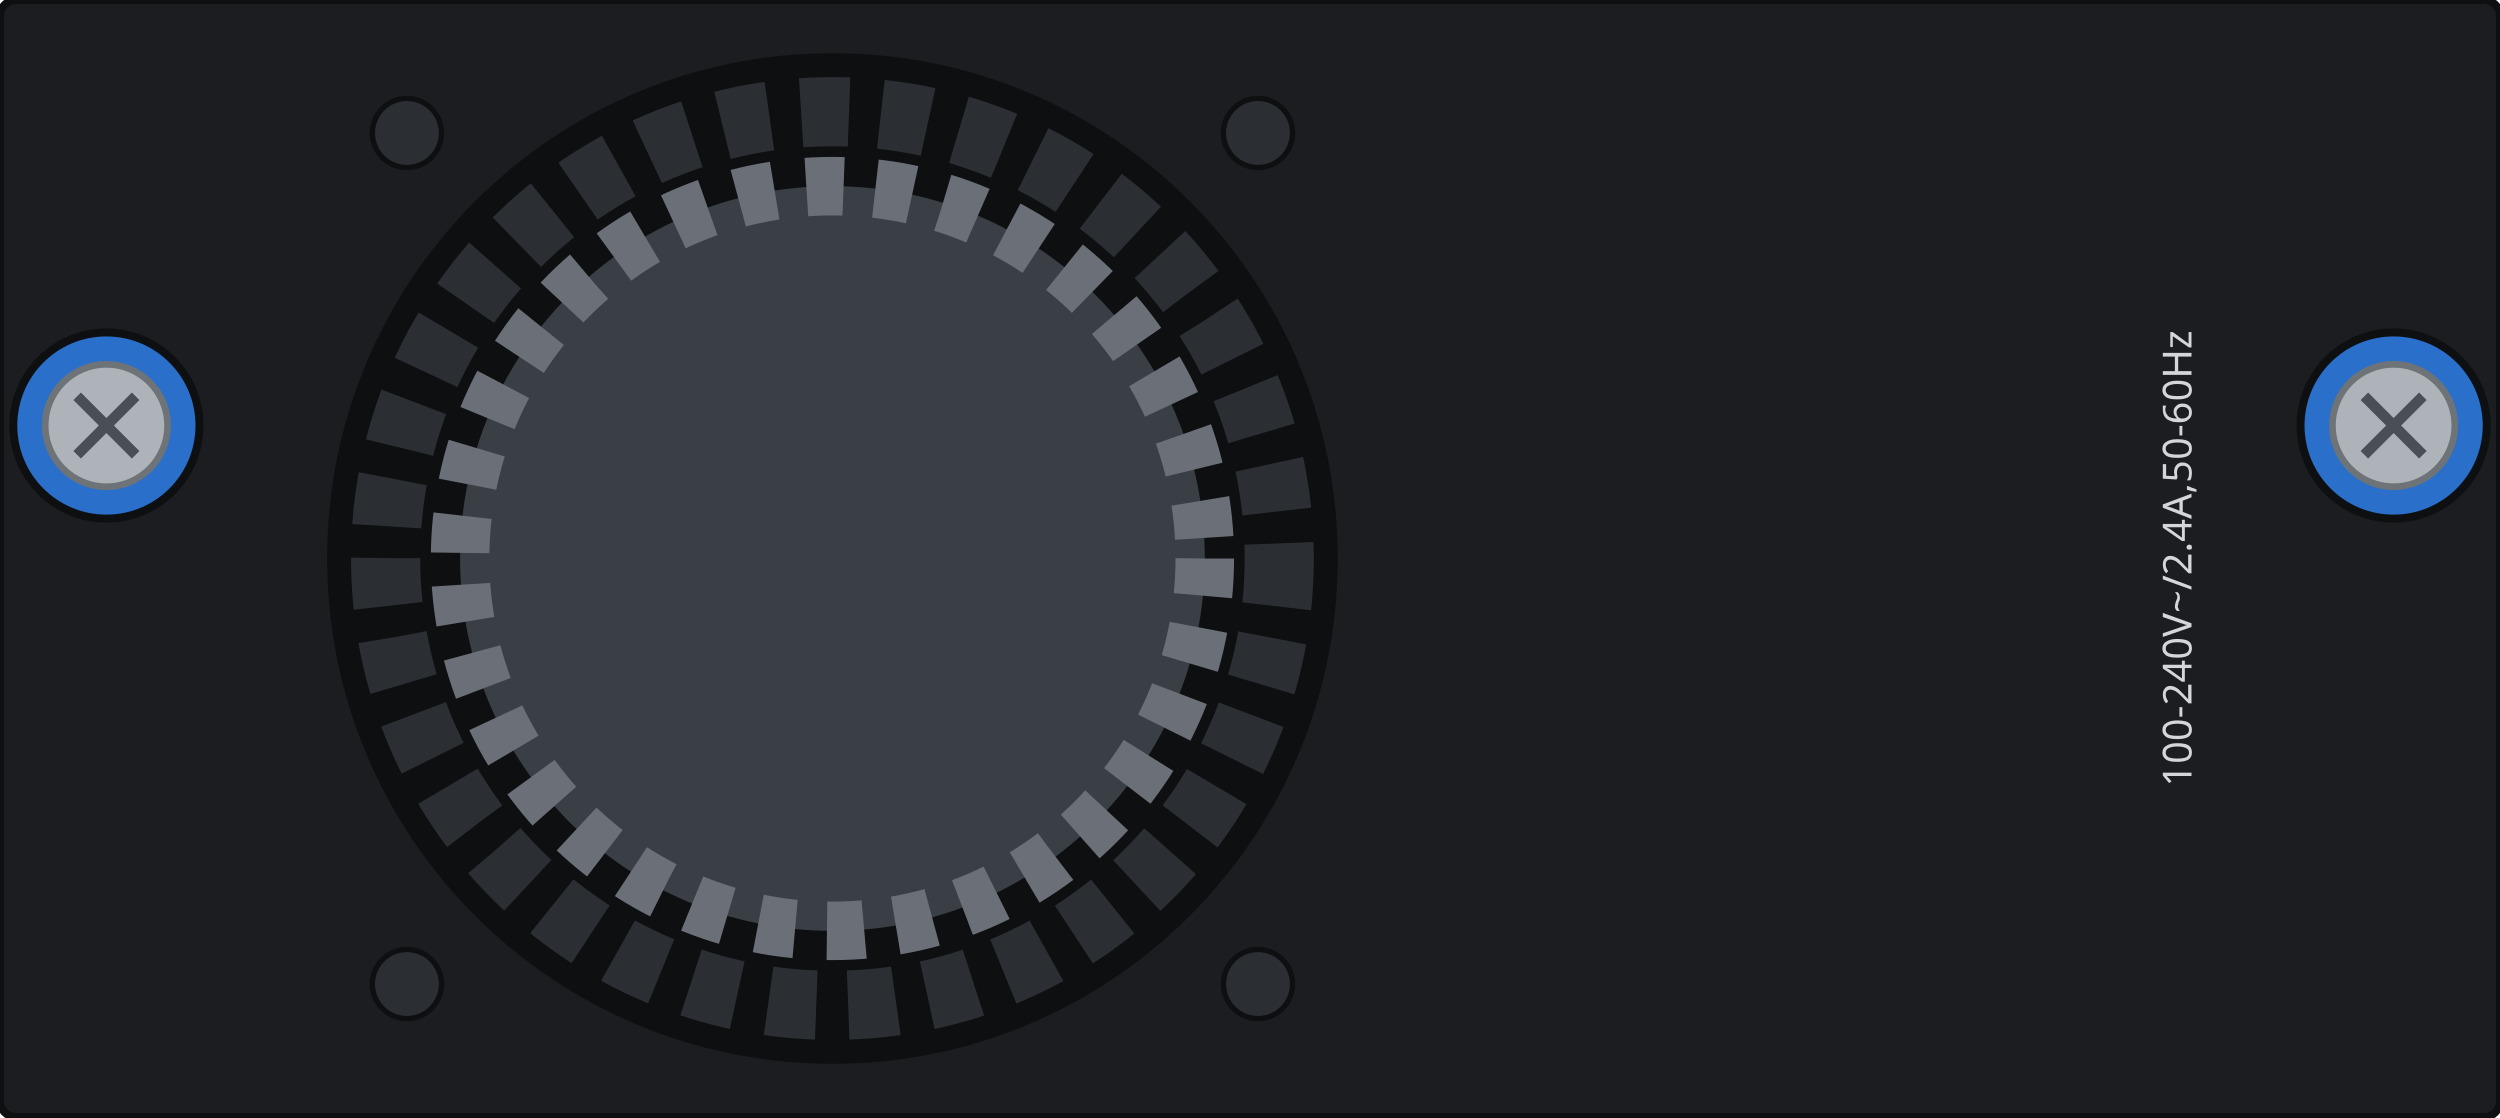
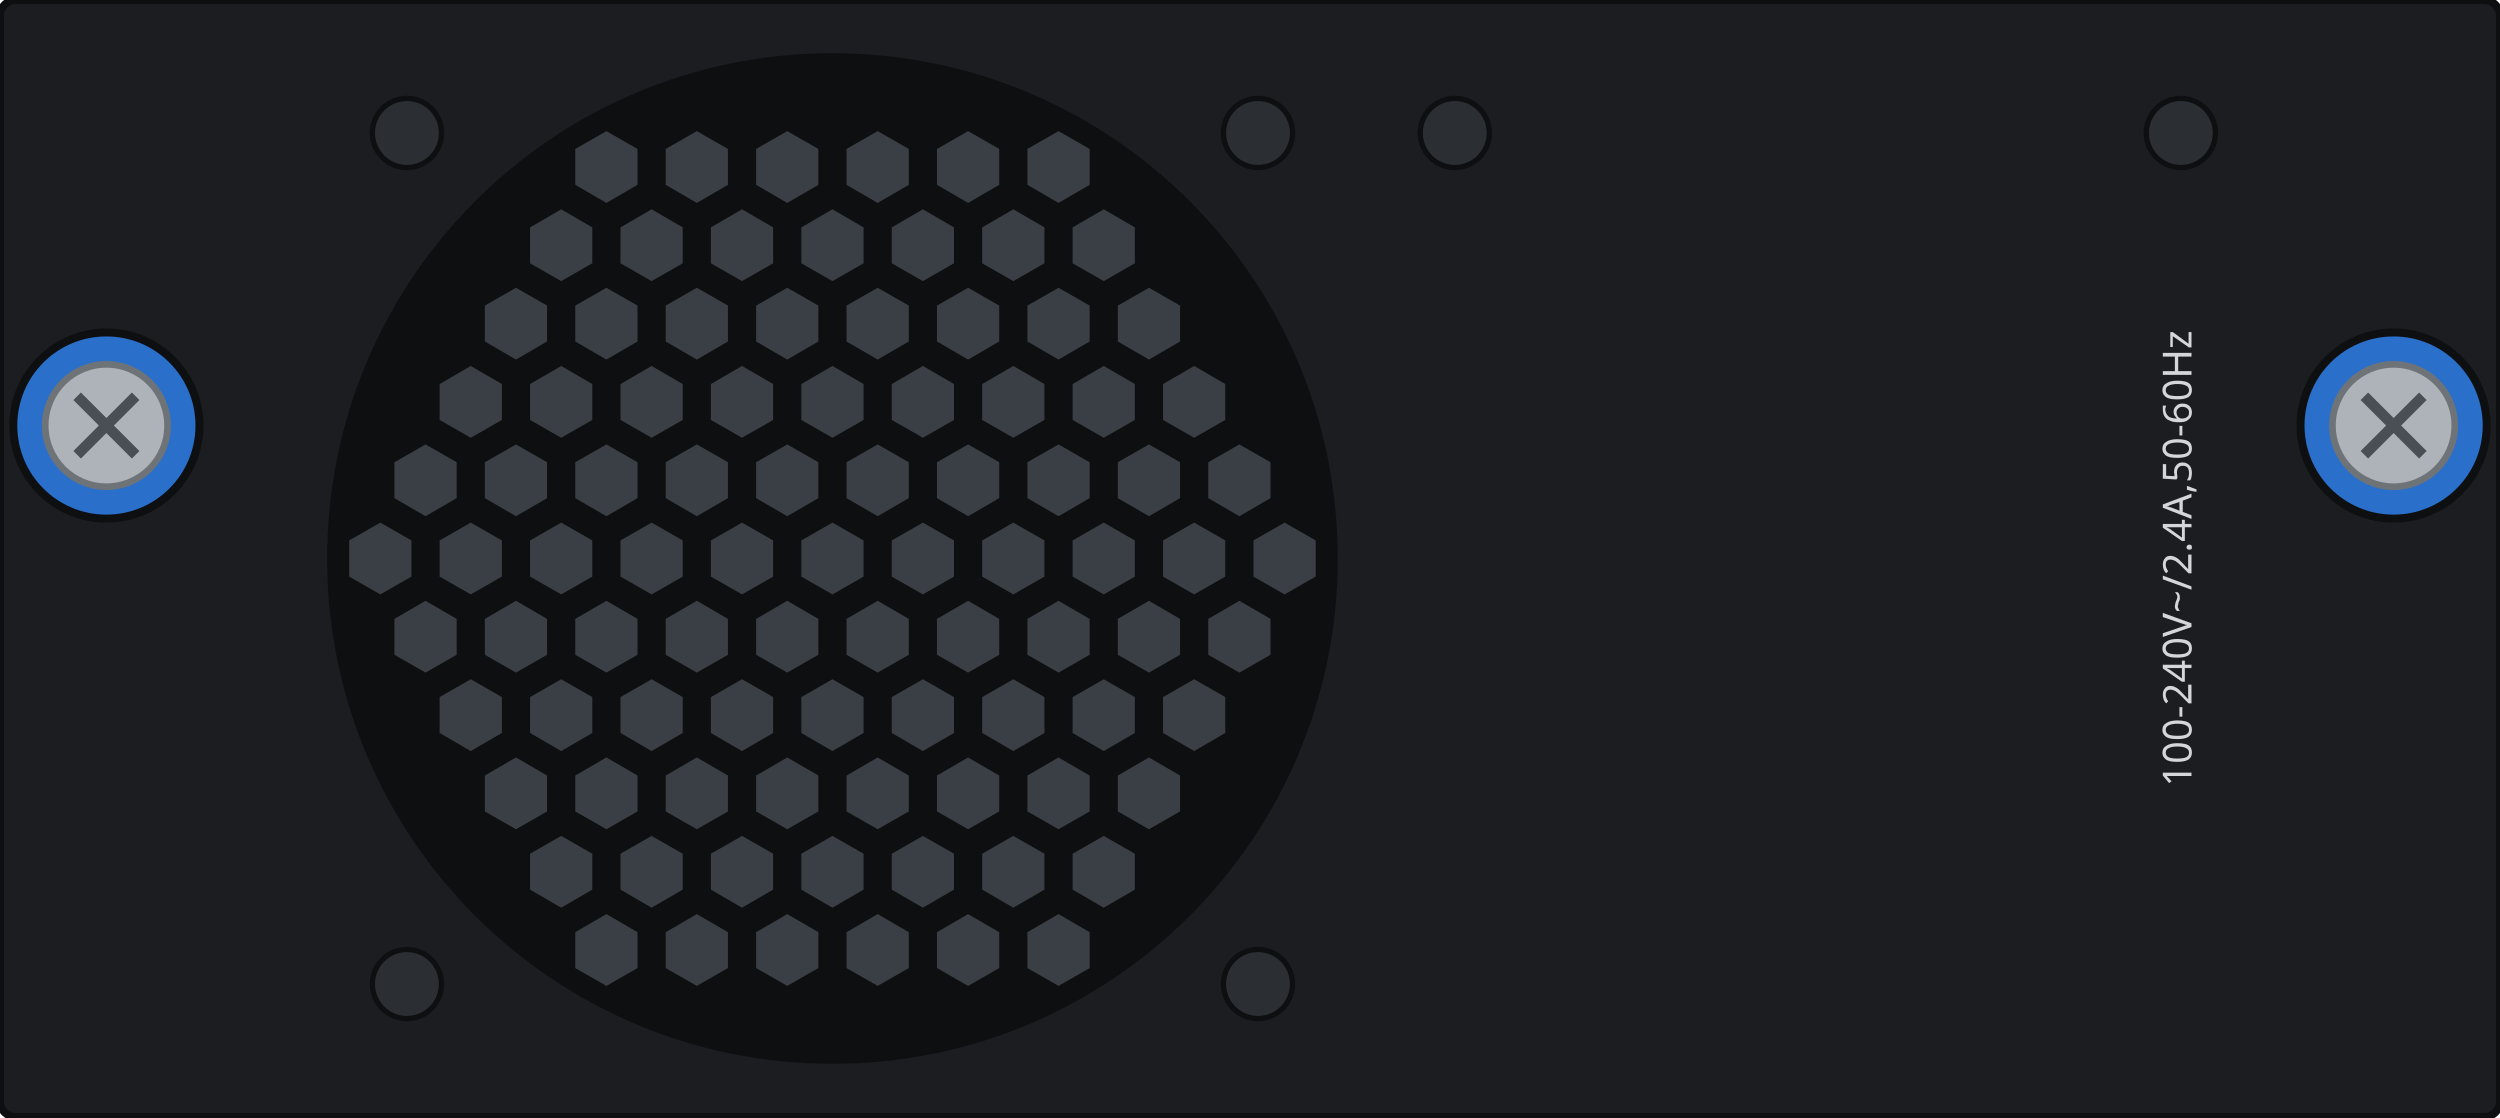
<svg xmlns="http://www.w3.org/2000/svg" width="94mm" height="42mm" viewBox="0 0 94 42">
  <rect id="body" x="0" y="0" width="94" height="42" rx="0.6" fill="#1b1d20" stroke="#0d0f11" stroke-width="0.3" />
  <g id="fan-grille">
-     <circle cx="31.3" cy="21" r="19" fill="#0d0f11" />
-     <circle cx="31.3" cy="21" r="14" fill="#3a3f45" />
-     <circle cx="31.3" cy="21" r="14" fill="none" stroke="#6b7078" stroke-width="2.2" stroke-dasharray="1.4 1.2" />
-     <circle cx="31.3" cy="21" r="16.8" fill="none" stroke="#2b2f33" stroke-width="2.6" stroke-dasharray="1.8 1.2" />
+     <circle cx="31.3" cy="21.0" r="19.0" fill="#0d0f11" />
+     <path d="M22.80 4.93 L21.63 5.60 L21.63 6.95 L22.80 7.63 L23.97 6.95 L23.97 5.60 Z M26.20 4.93 L25.03 5.60 L25.03 6.95 L26.20 7.63 L27.37 6.95 L27.37 5.60 Z M29.60 4.93 L28.43 5.60 L28.43 6.95 L29.60 7.63 L30.77 6.95 L30.77 5.60 Z M33.00 4.93 L31.83 5.60 L31.83 6.95 L33.00 7.63 L34.17 6.95 L34.17 5.60 Z M36.40 4.93 L35.23 5.60 L35.23 6.95 L36.40 7.63 L37.57 6.95 L37.57 5.60 Z M39.80 4.93 L38.63 5.60 L38.63 6.95 L39.80 7.63 L40.97 6.95 L40.97 5.60 Z M21.10 7.87 L19.93 8.55 L19.93 9.90 L21.10 10.57 L22.27 9.90 L22.27 8.55 Z M24.50 7.87 L23.33 8.55 L23.33 9.90 L24.50 10.57 L25.67 9.90 L25.67 8.55 Z M27.90 7.87 L26.73 8.55 L26.73 9.90 L27.90 10.57 L29.07 9.90 L29.07 8.55 Z M31.30 7.87 L30.13 8.55 L30.13 9.90 L31.30 10.57 L32.47 9.90 L32.47 8.55 Z M34.70 7.87 L33.53 8.55 L33.53 9.90 L34.70 10.57 L35.87 9.90 L35.87 8.55 Z M38.10 7.87 L36.93 8.55 L36.93 9.90 L38.10 10.57 L39.27 9.90 L39.27 8.55 Z M41.50 7.87 L40.33 8.55 L40.33 9.90 L41.50 10.57 L42.67 9.90 L42.67 8.55 Z M19.40 10.82 L18.23 11.49 L18.23 12.84 L19.40 13.52 L20.57 12.84 L20.57 11.49 Z M22.80 10.82 L21.63 11.49 L21.63 12.84 L22.80 13.52 L23.97 12.84 L23.97 11.49 Z M26.20 10.82 L25.03 11.49 L25.03 12.84 L26.20 13.52 L27.37 12.84 L27.37 11.49 Z M29.60 10.82 L28.43 11.49 L28.43 12.84 L29.60 13.52 L30.77 12.84 L30.77 11.49 Z M33.00 10.82 L31.83 11.49 L31.83 12.84 L33.00 13.52 L34.17 12.84 L34.17 11.49 Z M36.40 10.82 L35.23 11.49 L35.23 12.84 L36.40 13.52 L37.57 12.84 L37.57 11.49 Z M39.80 10.82 L38.63 11.49 L38.63 12.84 L39.80 13.52 L40.97 12.84 L40.97 11.49 Z M43.20 10.82 L42.03 11.49 L42.03 12.84 L43.20 13.52 L44.37 12.84 L44.37 11.49 Z M17.70 13.76 L16.53 14.44 L16.53 15.79 L17.70 16.46 L18.87 15.79 L18.87 14.44 Z M21.10 13.76 L19.93 14.44 L19.93 15.79 L21.10 16.46 L22.27 15.79 L22.27 14.44 Z M24.50 13.76 L23.33 14.44 L23.33 15.79 L24.50 16.46 L25.67 15.79 L25.67 14.44 Z M27.90 13.76 L26.73 14.44 L26.73 15.79 L27.90 16.46 L29.07 15.79 L29.07 14.44 Z M31.30 13.76 L30.13 14.44 L30.13 15.79 L31.30 16.46 L32.47 15.79 L32.47 14.44 Z M34.70 13.76 L33.53 14.44 L33.53 15.79 L34.70 16.46 L35.87 15.79 L35.87 14.44 Z M38.10 13.76 L36.93 14.44 L36.93 15.79 L38.10 16.46 L39.27 15.79 L39.27 14.44 Z M41.50 13.76 L40.33 14.44 L40.33 15.79 L41.50 16.46 L42.67 15.79 L42.67 14.44 Z M44.90 13.76 L43.73 14.44 L43.73 15.79 L44.90 16.46 L46.07 15.79 L46.07 14.44 Z M16.00 16.71 L14.83 17.38 L14.83 18.73 L16.00 19.41 L17.17 18.73 L17.17 17.38 Z M19.40 16.71 L18.23 17.38 L18.23 18.73 L19.40 19.41 L20.57 18.73 L20.57 17.38 Z M22.80 16.71 L21.63 17.38 L21.63 18.73 L22.80 19.41 L23.97 18.73 L23.97 17.38 Z M26.20 16.71 L25.03 17.38 L25.03 18.73 L26.20 19.41 L27.37 18.73 L27.37 17.38 Z M29.60 16.71 L28.43 17.38 L28.43 18.73 L29.60 19.41 L30.77 18.73 L30.77 17.38 Z M33.00 16.71 L31.83 17.38 L31.83 18.73 L33.00 19.41 L34.17 18.73 L34.17 17.38 Z M36.40 16.71 L35.23 17.38 L35.23 18.73 L36.40 19.41 L37.57 18.73 L37.57 17.38 Z M39.80 16.71 L38.63 17.38 L38.63 18.73 L39.80 19.41 L40.97 18.73 L40.97 17.38 Z M43.20 16.71 L42.03 17.38 L42.03 18.73 L43.20 19.41 L44.37 18.73 L44.37 17.38 Z M46.60 16.71 L45.43 17.38 L45.43 18.73 L46.60 19.41 L47.77 18.73 L47.77 17.38 Z M14.30 19.65 L13.13 20.32 L13.13 21.68 L14.30 22.35 L15.47 21.68 L15.47 20.32 Z M17.70 19.65 L16.53 20.32 L16.53 21.68 L17.70 22.35 L18.87 21.68 L18.87 20.32 Z M21.10 19.65 L19.93 20.32 L19.93 21.68 L21.10 22.35 L22.27 21.68 L22.27 20.32 Z M24.50 19.65 L23.33 20.32 L23.33 21.68 L24.50 22.35 L25.67 21.68 L25.67 20.32 Z M27.90 19.65 L26.73 20.32 L26.73 21.68 L27.90 22.35 L29.07 21.68 L29.07 20.32 Z M31.30 19.65 L30.13 20.32 L30.13 21.68 L31.30 22.35 L32.47 21.68 L32.47 20.32 Z M34.70 19.65 L33.53 20.32 L33.53 21.68 L34.70 22.35 L35.87 21.68 L35.87 20.32 Z M38.10 19.65 L36.93 20.32 L36.93 21.68 L38.10 22.35 L39.27 21.68 L39.27 20.32 Z M41.50 19.65 L40.33 20.32 L40.33 21.68 L41.50 22.35 L42.67 21.68 L42.67 20.32 Z M44.90 19.65 L43.73 20.32 L43.73 21.68 L44.90 22.35 L46.07 21.68 L46.07 20.32 Z M48.30 19.65 L47.13 20.32 L47.13 21.68 L48.30 22.35 L49.47 21.68 L49.47 20.32 Z M16.00 22.59 L14.83 23.27 L14.83 24.62 L16.00 25.29 L17.17 24.62 L17.17 23.27 Z M19.40 22.59 L18.23 23.27 L18.23 24.62 L19.40 25.29 L20.57 24.62 L20.57 23.27 Z M22.80 22.59 L21.63 23.27 L21.63 24.62 L22.80 25.29 L23.97 24.62 L23.97 23.27 Z M26.20 22.59 L25.03 23.27 L25.03 24.62 L26.20 25.29 L27.37 24.62 L27.37 23.27 Z M29.60 22.59 L28.43 23.27 L28.43 24.62 L29.60 25.29 L30.77 24.62 L30.77 23.27 Z M33.00 22.59 L31.83 23.27 L31.83 24.62 L33.00 25.29 L34.17 24.62 L34.17 23.27 Z M36.40 22.59 L35.23 23.27 L35.23 24.62 L36.40 25.29 L37.57 24.62 L37.57 23.27 Z M39.80 22.59 L38.63 23.27 L38.63 24.62 L39.80 25.29 L40.97 24.62 L40.97 23.27 Z M43.20 22.59 L42.03 23.27 L42.03 24.62 L43.20 25.29 L44.37 24.62 L44.37 23.27 Z M46.60 22.59 L45.43 23.27 L45.43 24.62 L46.60 25.29 L47.77 24.62 L47.77 23.27 Z M17.70 25.54 L16.53 26.21 L16.53 27.56 L17.70 28.24 L18.87 27.56 L18.87 26.21 Z M21.10 25.54 L19.93 26.21 L19.93 27.56 L21.10 28.24 L22.27 27.56 L22.27 26.21 Z M24.50 25.54 L23.33 26.21 L23.33 27.56 L24.50 28.24 L25.67 27.56 L25.67 26.21 Z M27.90 25.54 L26.73 26.21 L26.73 27.56 L27.90 28.24 L29.07 27.56 L29.07 26.21 Z M31.30 25.54 L30.13 26.21 L30.13 27.56 L31.30 28.24 L32.47 27.56 L32.47 26.21 Z M34.70 25.54 L33.53 26.21 L33.53 27.56 L34.70 28.24 L35.87 27.56 L35.87 26.21 Z M38.10 25.54 L36.93 26.21 L36.93 27.56 L38.10 28.24 L39.27 27.56 L39.27 26.21 Z M41.50 25.54 L40.33 26.21 L40.33 27.56 L41.50 28.24 L42.67 27.56 L42.67 26.21 Z M44.90 25.54 L43.73 26.21 L43.73 27.56 L44.90 28.24 L46.07 27.56 L46.07 26.21 Z M19.40 28.48 L18.23 29.16 L18.23 30.51 L19.40 31.18 L20.57 30.51 L20.57 29.16 Z M22.80 28.48 L21.63 29.16 L21.63 30.51 L22.80 31.18 L23.97 30.51 L23.97 29.16 Z M26.20 28.48 L25.03 29.16 L25.03 30.51 L26.20 31.18 L27.37 30.51 L27.37 29.16 Z M29.60 28.48 L28.43 29.16 L28.43 30.51 L29.60 31.18 L30.77 30.51 L30.77 29.16 Z M33.00 28.48 L31.83 29.16 L31.83 30.51 L33.00 31.18 L34.17 30.51 L34.17 29.16 Z M36.40 28.48 L35.23 29.16 L35.23 30.51 L36.40 31.18 L37.57 30.51 L37.57 29.16 Z M39.80 28.48 L38.63 29.16 L38.63 30.51 L39.80 31.18 L40.97 30.51 L40.97 29.16 Z M43.20 28.48 L42.03 29.16 L42.03 30.51 L43.20 31.18 L44.37 30.51 L44.37 29.16 Z M21.10 31.43 L19.93 32.10 L19.93 33.45 L21.10 34.13 L22.27 33.45 L22.27 32.10 Z M24.50 31.43 L23.33 32.10 L23.33 33.45 L24.50 34.13 L25.67 33.45 L25.67 32.10 Z M27.90 31.43 L26.73 32.10 L26.73 33.45 L27.90 34.13 L29.07 33.45 L29.07 32.10 Z M31.30 31.43 L30.13 32.10 L30.13 33.45 L31.30 34.13 L32.47 33.45 L32.47 32.10 Z M34.70 31.43 L33.53 32.10 L33.53 33.45 L34.70 34.13 L35.87 33.45 L35.87 32.10 Z M38.10 31.43 L36.93 32.10 L36.93 33.45 L38.10 34.13 L39.27 33.45 L39.27 32.10 Z M41.50 31.43 L40.33 32.10 L40.33 33.45 L41.50 34.13 L42.67 33.45 L42.67 32.10 Z M22.80 34.37 L21.63 35.05 L21.63 36.40 L22.80 37.07 L23.97 36.40 L23.97 35.05 Z M26.20 34.37 L25.03 35.05 L25.03 36.40 L26.20 37.07 L27.37 36.40 L27.37 35.05 Z M29.60 34.37 L28.43 35.05 L28.43 36.40 L29.60 37.07 L30.77 36.40 L30.77 35.05 Z M33.00 34.37 L31.83 35.05 L31.83 36.40 L33.00 37.07 L34.17 36.40 L34.17 35.05 Z M36.40 34.37 L35.23 35.05 L35.23 36.40 L36.40 37.07 L37.57 36.40 L37.57 35.05 Z M39.80 34.37 L38.63 35.05 L38.63 36.40 L39.80 37.07 L40.97 36.40 L40.97 35.05 Z" fill="#3a3f45" />
  </g>
  <g id="screws" fill="#2b2f33" stroke="#0d0f11" stroke-width="0.2">
    <circle cx="15.3" cy="5.0" r="1.3" />
    <circle cx="47.3" cy="5.0" r="1.3" />
+     <circle cx="54.7" cy="5.0" r="1.3" />
+     <circle cx="82.0" cy="5.0" r="1.3" />
    <circle cx="15.3" cy="37.0" r="1.3" />
    <circle cx="47.3" cy="37.0" r="1.3" />
  </g>
  <g id="thumbscrew-a">
    <circle cx="4.0" cy="16.0" r="3.5" fill="#2a6fc9" stroke="#0d0f11" stroke-width="0.3" />
    <circle cx="4.0" cy="16.0" r="2.3" fill="#aeb3b9" stroke="#6e7378" stroke-width="0.25" />
    <path d="M 2.9 14.9 L 5.1 17.1 M 5.1 14.9 L 2.9 17.1" stroke="#4a4f55" stroke-width="0.4" />
  </g>
  <g id="thumbscrew-b">
    <circle cx="90.0" cy="16.0" r="3.5" fill="#2a6fc9" stroke="#0d0f11" stroke-width="0.3" />
    <circle cx="90.0" cy="16.0" r="2.3" fill="#aeb3b9" stroke="#6e7378" stroke-width="0.25" />
    <path d="M 88.9 14.9 L 91.1 17.1 M 91.1 14.9 L 88.9 17.1" stroke="#4a4f55" stroke-width="0.4" />
  </g>
  <g id="silkscreen">
    <text x="82.4" y="21.0" transform="rotate(-90 82.4 21.0)" text-anchor="middle" font-family="sans-serif" font-size="1.5" fill="#d4d6d9">100-240V~/2.4A,50-60Hz</text>
  </g>
</svg>
